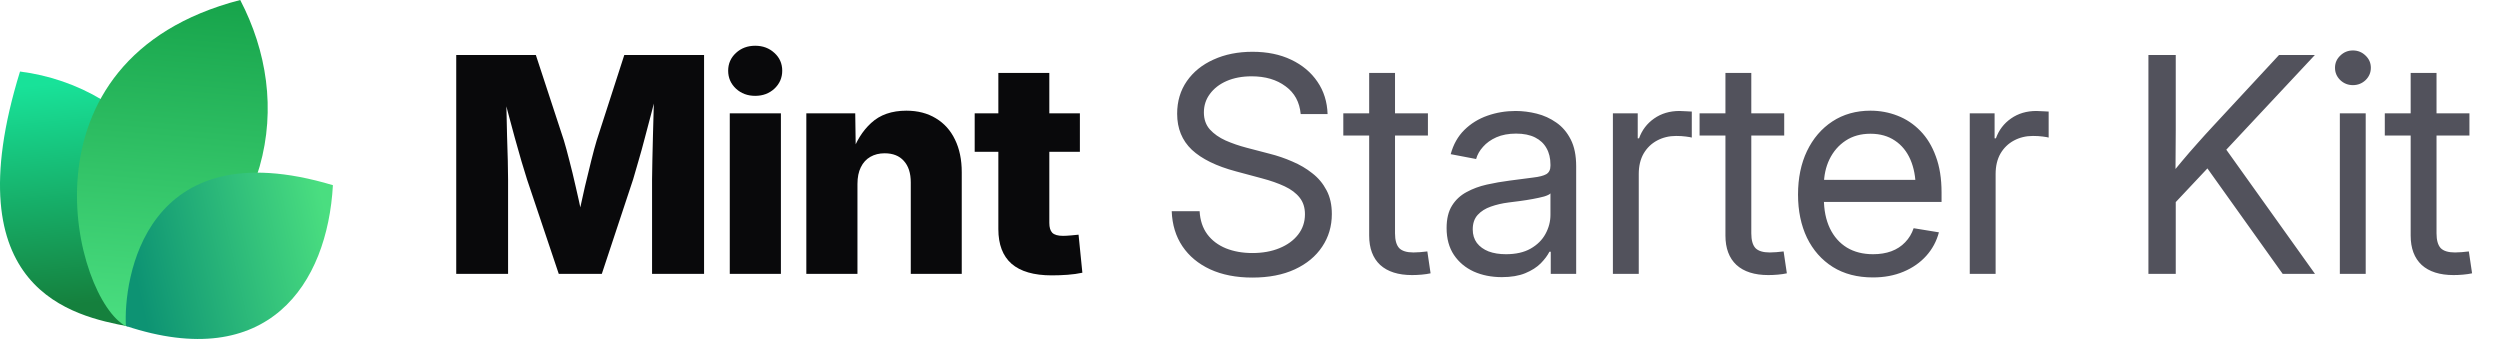
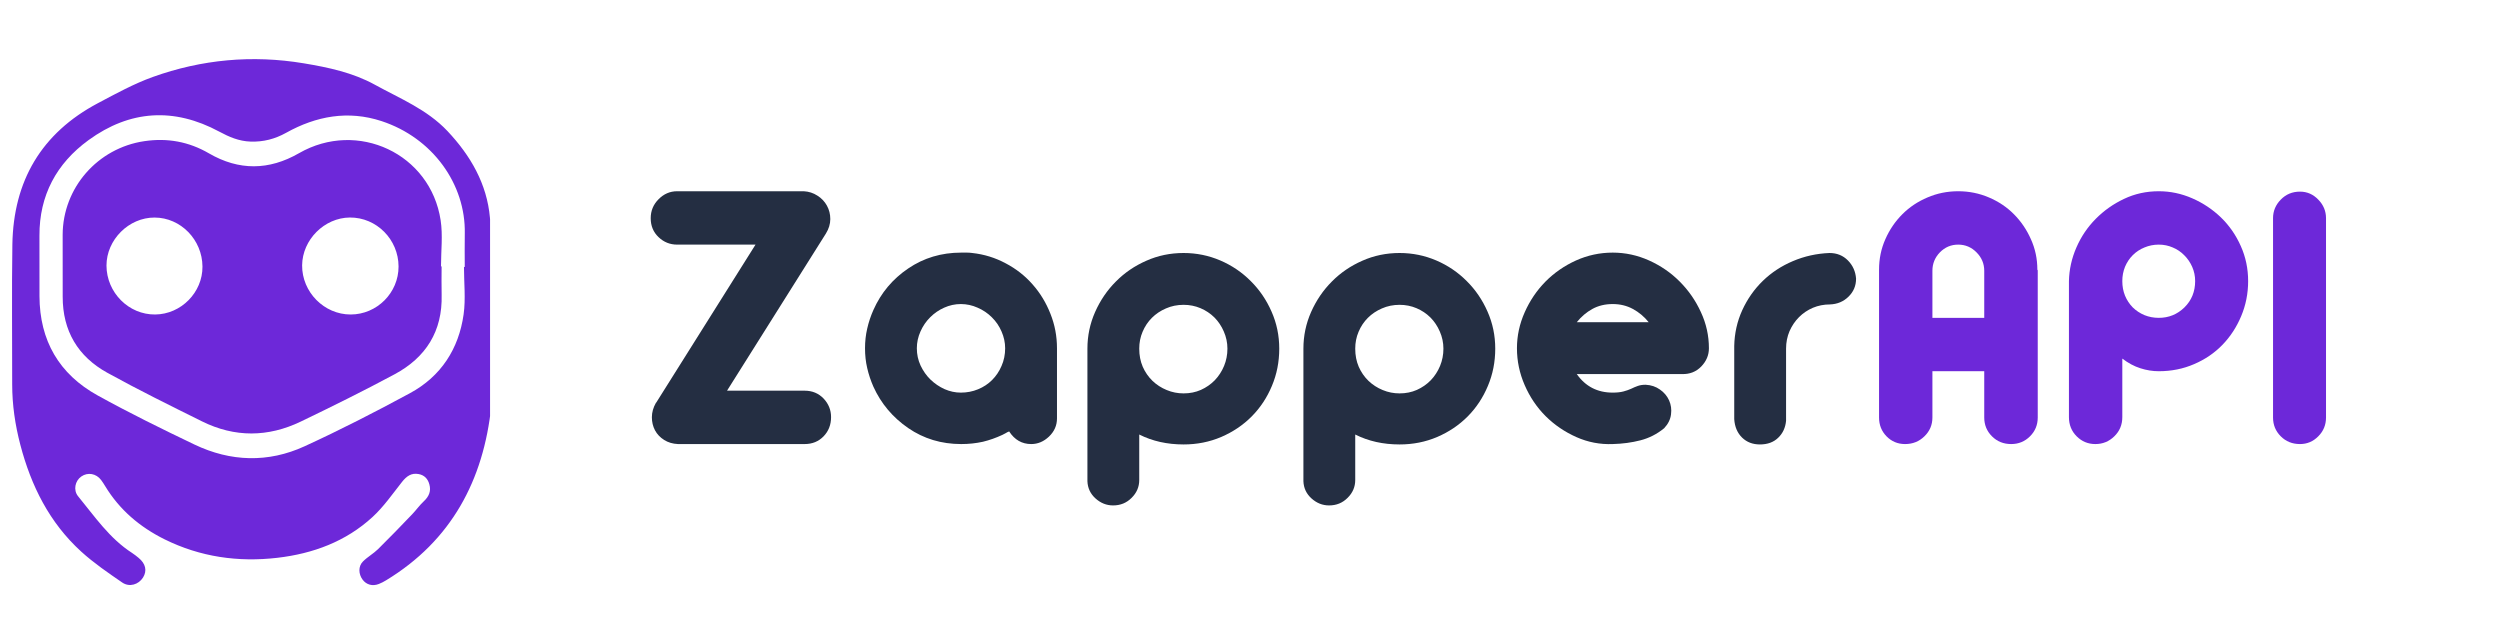
- <svg xmlns="http://www.w3.org/2000/svg" width="177" height="24" viewBox="0 0 177 24" fill="none">
-   <path d="M9.061 23.108C5.268 22.377 -3.391 20.627 1.417 5.064C9.634 6.099 16.973 14.064 9.061 23.108Z" fill="url(#paint0_linear_17557_2020)" />
-   <path d="M8.919 23.094C5.276 21.222 0.784 4.209 17.007 0C20.757 7.193 19.621 16.545 8.919 23.094Z" fill="url(#paint1_linear_17557_2020)" />
-   <path d="M8.914 23.079C8.735 19.882 10.159 9.085 23.57 13.111C23.181 20.123 18.984 26.418 8.914 23.079Z" fill="url(#paint2_linear_17557_2020)" />
-   <path d="M32.301 19.392V3.894H37.938L39.925 9.948C40.036 10.315 40.164 10.787 40.31 11.362C40.462 11.938 40.611 12.552 40.757 13.204C40.91 13.855 41.048 14.483 41.173 15.086C41.305 15.682 41.412 16.192 41.495 16.615H40.695C40.771 16.192 40.871 15.682 40.996 15.086C41.128 14.49 41.267 13.866 41.412 13.214C41.565 12.562 41.714 11.948 41.86 11.373C42.005 10.79 42.133 10.315 42.244 9.948L44.2 3.894H49.848V19.392H46.166V12.704C46.166 12.357 46.173 11.917 46.187 11.383C46.2 10.849 46.214 10.27 46.228 9.646C46.249 9.022 46.266 8.391 46.28 7.753C46.301 7.115 46.311 6.519 46.311 5.964H46.623C46.485 6.561 46.332 7.181 46.166 7.826C45.999 8.471 45.833 9.102 45.666 9.719C45.507 10.336 45.351 10.901 45.198 11.414C45.053 11.928 44.928 12.357 44.824 12.704L42.608 19.392H39.561L37.314 12.704C37.203 12.357 37.072 11.928 36.919 11.414C36.773 10.901 36.614 10.34 36.441 9.729C36.274 9.112 36.104 8.481 35.931 7.836C35.764 7.192 35.608 6.567 35.463 5.964H35.827C35.834 6.512 35.844 7.105 35.858 7.743C35.872 8.374 35.886 9.005 35.9 9.636C35.92 10.26 35.938 10.839 35.952 11.373C35.965 11.907 35.972 12.351 35.972 12.704V19.392H32.301ZM51.668 19.392V8.024H55.288V19.392H51.668ZM53.468 6.786C52.927 6.786 52.473 6.616 52.105 6.276C51.738 5.93 51.554 5.507 51.554 5.007C51.554 4.508 51.738 4.088 52.105 3.749C52.473 3.409 52.927 3.239 53.468 3.239C54.009 3.239 54.463 3.409 54.83 3.749C55.198 4.082 55.382 4.501 55.382 5.007C55.382 5.507 55.198 5.93 54.83 6.276C54.463 6.616 54.009 6.786 53.468 6.786ZM60.708 13.027V19.392H57.088V8.024H60.551L60.593 10.967H60.281C60.593 10.024 61.061 9.268 61.685 8.7C62.309 8.124 63.138 7.836 64.171 7.836C64.975 7.836 65.672 8.017 66.262 8.377C66.851 8.731 67.302 9.234 67.614 9.885C67.933 10.537 68.092 11.307 68.092 12.194V19.392H64.483V12.912C64.483 12.26 64.32 11.754 63.994 11.394C63.675 11.033 63.221 10.853 62.632 10.853C62.25 10.853 61.914 10.936 61.623 11.102C61.332 11.269 61.106 11.515 60.947 11.841C60.787 12.16 60.708 12.555 60.708 13.027ZM76.456 8.024V10.749H69.008V8.024H76.456ZM70.683 5.163H74.292V15.783C74.292 16.102 74.361 16.334 74.5 16.48C74.646 16.625 74.899 16.698 75.259 16.698C75.405 16.698 75.596 16.688 75.831 16.667C76.074 16.646 76.251 16.629 76.362 16.615L76.632 19.309C76.313 19.378 75.963 19.427 75.582 19.455C75.207 19.482 74.836 19.496 74.469 19.496C73.2 19.496 72.25 19.222 71.619 18.674C70.995 18.127 70.683 17.308 70.683 16.22V5.163Z" fill="#09090B" />
-   <path d="M88.667 19.652C87.523 19.652 86.528 19.458 85.682 19.07C84.843 18.681 84.188 18.137 83.716 17.437C83.245 16.736 82.992 15.908 82.957 14.951H84.933C84.968 15.596 85.148 16.14 85.474 16.584C85.8 17.021 86.24 17.354 86.795 17.582C87.35 17.804 87.974 17.915 88.667 17.915C89.388 17.915 90.026 17.801 90.581 17.572C91.143 17.343 91.583 17.024 91.902 16.615C92.228 16.199 92.391 15.717 92.391 15.169C92.391 14.698 92.266 14.306 92.017 13.994C91.767 13.675 91.413 13.408 90.956 13.193C90.498 12.978 89.954 12.787 89.323 12.621L87.502 12.132C86.123 11.765 85.082 11.255 84.382 10.603C83.689 9.944 83.342 9.095 83.342 8.055C83.342 7.174 83.571 6.404 84.028 5.746C84.486 5.087 85.117 4.577 85.921 4.217C86.726 3.849 87.645 3.666 88.678 3.666C89.718 3.666 90.63 3.853 91.413 4.227C92.204 4.602 92.824 5.122 93.275 5.787C93.726 6.446 93.965 7.209 93.993 8.076H92.089C92.013 7.23 91.656 6.574 91.018 6.11C90.387 5.638 89.586 5.403 88.615 5.403C87.95 5.403 87.36 5.513 86.847 5.735C86.341 5.957 85.946 6.262 85.661 6.651C85.377 7.032 85.235 7.469 85.235 7.961C85.235 8.447 85.377 8.849 85.661 9.168C85.946 9.48 86.317 9.74 86.774 9.948C87.232 10.149 87.724 10.319 88.251 10.457L89.884 10.884C90.439 11.023 90.977 11.206 91.496 11.435C92.023 11.657 92.495 11.934 92.911 12.267C93.334 12.593 93.67 12.995 93.92 13.474C94.17 13.945 94.294 14.504 94.294 15.149C94.294 16.015 94.066 16.788 93.608 17.468C93.157 18.148 92.512 18.681 91.673 19.07C90.834 19.458 89.832 19.652 88.667 19.652ZM101.097 8.024V9.594H95.106V8.024H101.097ZM96.937 5.163H98.767V16.521C98.767 17 98.865 17.347 99.059 17.562C99.26 17.77 99.6 17.874 100.078 17.874C100.21 17.874 100.366 17.867 100.546 17.853C100.733 17.832 100.903 17.815 101.056 17.801L101.285 19.351C101.097 19.392 100.886 19.423 100.65 19.444C100.414 19.465 100.189 19.475 99.974 19.475C98.996 19.475 98.244 19.236 97.717 18.758C97.197 18.272 96.937 17.579 96.937 16.677V5.163ZM106.33 19.621C105.595 19.621 104.932 19.489 104.343 19.226C103.754 18.955 103.285 18.564 102.939 18.05C102.592 17.53 102.419 16.896 102.419 16.147C102.419 15.495 102.547 14.965 102.804 14.556C103.06 14.146 103.403 13.828 103.833 13.599C104.263 13.363 104.742 13.186 105.269 13.068C105.796 12.95 106.333 12.857 106.881 12.787C107.574 12.69 108.132 12.617 108.555 12.569C108.978 12.52 109.287 12.441 109.481 12.33C109.675 12.212 109.772 12.014 109.772 11.737V11.654C109.772 11.203 109.679 10.815 109.492 10.489C109.311 10.163 109.041 9.91 108.68 9.729C108.32 9.549 107.872 9.459 107.338 9.459C106.805 9.459 106.34 9.546 105.945 9.719C105.556 9.892 105.241 10.118 104.998 10.395C104.755 10.665 104.593 10.953 104.509 11.258L102.71 10.915C102.897 10.222 103.22 9.65 103.677 9.199C104.135 8.748 104.679 8.412 105.31 8.19C105.941 7.968 106.607 7.857 107.307 7.857C107.8 7.857 108.295 7.92 108.795 8.044C109.301 8.169 109.765 8.381 110.188 8.679C110.611 8.97 110.951 9.369 111.208 9.875C111.464 10.374 111.593 11.005 111.593 11.768V19.392H109.793V17.822H109.7C109.568 18.085 109.363 18.359 109.086 18.643C108.809 18.921 108.444 19.153 107.994 19.34C107.543 19.527 106.988 19.621 106.33 19.621ZM106.621 17.998C107.321 17.998 107.904 17.867 108.368 17.603C108.84 17.333 109.19 16.986 109.419 16.563C109.654 16.133 109.772 15.682 109.772 15.211V13.692C109.703 13.769 109.554 13.841 109.325 13.911C109.096 13.973 108.829 14.032 108.524 14.088C108.226 14.143 107.921 14.192 107.609 14.233C107.304 14.275 107.033 14.309 106.798 14.337C106.354 14.393 105.938 14.49 105.549 14.628C105.168 14.76 104.86 14.954 104.624 15.211C104.388 15.467 104.27 15.811 104.27 16.241C104.27 16.615 104.367 16.934 104.561 17.198C104.762 17.461 105.04 17.662 105.393 17.801C105.747 17.933 106.156 17.998 106.621 17.998ZM114.193 19.392V8.024H115.951V9.792H116.045C116.253 9.209 116.61 8.741 117.116 8.388C117.622 8.034 118.219 7.857 118.905 7.857C119.058 7.857 119.217 7.864 119.384 7.878C119.55 7.885 119.682 7.892 119.779 7.899V9.74C119.716 9.719 119.578 9.695 119.363 9.667C119.155 9.639 118.922 9.625 118.666 9.625C118.174 9.625 117.726 9.733 117.324 9.948C116.922 10.163 116.603 10.471 116.367 10.874C116.138 11.276 116.024 11.758 116.024 12.319V19.392H114.193ZM126.322 8.024V9.594H120.33V8.024H126.322ZM122.161 5.163H123.992V16.521C123.992 17 124.089 17.347 124.283 17.562C124.484 17.77 124.824 17.874 125.302 17.874C125.434 17.874 125.59 17.867 125.77 17.853C125.958 17.832 126.127 17.815 126.28 17.801L126.509 19.351C126.322 19.392 126.11 19.423 125.874 19.444C125.639 19.465 125.413 19.475 125.198 19.475C124.221 19.475 123.468 19.236 122.941 18.758C122.421 18.272 122.161 17.579 122.161 16.677V5.163ZM132.604 19.642C131.502 19.642 130.555 19.396 129.765 18.903C128.974 18.404 128.364 17.714 127.934 16.834C127.511 15.946 127.3 14.927 127.3 13.775C127.3 12.611 127.511 11.584 127.934 10.697C128.364 9.802 128.964 9.102 129.734 8.596C130.51 8.089 131.408 7.836 132.428 7.836C133.1 7.836 133.738 7.954 134.341 8.19C134.952 8.426 135.489 8.783 135.954 9.261C136.425 9.74 136.793 10.343 137.056 11.071C137.327 11.792 137.462 12.645 137.462 13.63V14.296H128.433V12.735H136.463L135.631 13.297C135.631 12.541 135.506 11.876 135.257 11.3C135.007 10.725 134.643 10.277 134.165 9.958C133.686 9.632 133.107 9.469 132.428 9.469C131.748 9.469 131.162 9.632 130.67 9.958C130.177 10.284 129.796 10.725 129.526 11.279C129.262 11.827 129.13 12.441 129.13 13.12V14.046C129.13 14.864 129.273 15.572 129.557 16.168C129.841 16.757 130.243 17.211 130.763 17.53C131.283 17.842 131.901 17.998 132.615 17.998C133.093 17.998 133.523 17.929 133.905 17.79C134.293 17.645 134.619 17.433 134.882 17.156C135.153 16.879 135.354 16.546 135.486 16.157L137.275 16.449C137.108 17.08 136.81 17.634 136.38 18.113C135.95 18.591 135.413 18.966 134.768 19.236C134.123 19.507 133.402 19.642 132.604 19.642ZM139.459 19.392V8.024H141.217V9.792H141.311C141.519 9.209 141.876 8.741 142.382 8.388C142.888 8.034 143.485 7.857 144.171 7.857C144.324 7.857 144.483 7.864 144.649 7.878C144.816 7.885 144.948 7.892 145.045 7.899V9.74C144.982 9.719 144.844 9.695 144.629 9.667C144.421 9.639 144.188 9.625 143.932 9.625C143.439 9.625 142.992 9.733 142.59 9.948C142.188 10.163 141.869 10.471 141.633 10.874C141.404 11.276 141.29 11.758 141.29 12.319V19.392H139.459ZM153.429 14.961V12.715C153.783 12.257 154.136 11.82 154.49 11.404C154.844 10.981 155.204 10.565 155.572 10.156C155.939 9.74 156.314 9.327 156.695 8.918L161.355 3.894H163.893L157.277 10.967H157.184L153.429 14.961ZM152.108 19.392V3.894H154.043V9.241L154.022 12.559L154.043 13.505V19.392H152.108ZM161.615 19.392L155.967 11.477L157.173 9.969L163.903 19.392H161.615ZM165.661 19.392V8.024H167.492V19.392H165.661ZM166.587 6.027C166.24 6.027 165.942 5.909 165.692 5.673C165.443 5.43 165.318 5.139 165.318 4.799C165.318 4.459 165.443 4.172 165.692 3.936C165.942 3.693 166.24 3.572 166.587 3.572C166.934 3.572 167.232 3.693 167.482 3.936C167.731 4.172 167.856 4.459 167.856 4.799C167.856 5.139 167.731 5.43 167.482 5.673C167.232 5.909 166.934 6.027 166.587 6.027ZM174.836 8.024V9.594H168.844V8.024H174.836ZM170.675 5.163H172.506V16.521C172.506 17 172.603 17.347 172.797 17.562C172.998 17.77 173.338 17.874 173.816 17.874C173.948 17.874 174.104 17.867 174.284 17.853C174.472 17.832 174.641 17.815 174.794 17.801L175.023 19.351C174.836 19.392 174.624 19.423 174.388 19.444C174.153 19.465 173.927 19.475 173.712 19.475C172.735 19.475 171.982 19.236 171.455 18.758C170.935 18.272 170.675 17.579 170.675 16.677V5.163Z" fill="#52525C" />
+ <svg xmlns="http://www.w3.org/2000/svg" width="404" zoomAndPan="magnify" viewBox="0 0 303 77.25" height="103" preserveAspectRatio="xMidYMid meet" version="1.0">
  <defs>
-     <linearGradient id="paint0_linear_17557_2020" x1="3.776" y1="5.916" x2="5.232" y2="21.559" gradientUnits="userSpaceOnUse">
-       <stop stop-color="#18E299" />
-       <stop offset="1" stop-color="#15803D" />
-     </linearGradient>
-     <linearGradient id="paint1_linear_17557_2020" x1="12.171" y1="-0.718" x2="10.19" y2="22.983" gradientUnits="userSpaceOnUse">
-       <stop stop-color="#16A34A" />
-       <stop offset="1" stop-color="#4ADE80" />
-     </linearGradient>
-     <linearGradient id="paint2_linear_17557_2020" x1="23.133" y1="15.353" x2="9.338" y2="18.52" gradientUnits="userSpaceOnUse">
-       <stop stop-color="#4ADE80" />
-       <stop offset="1" stop-color="#0D9373" />
-     </linearGradient>
+     <g />
+     <clipPath id="2c341e3c38">
+       <path d="M 1.457 7.117 L 59.395 7.117 L 59.395 70.996 L 1.457 70.996 Z M 1.457 7.117 " clip-rule="nonzero" />
+     </clipPath>
  </defs>
+   <g clip-path="url(#2c341e3c38)">
+     <path fill="#6d28d9" d="M 56.234 32.352 L 56.328 32.352 C 56.328 31.008 56.305 29.664 56.332 28.32 C 56.457 22.332 52.441 16.711 46.238 14.676 C 42.195 13.352 38.332 14.059 34.68 16.094 C 33.324 16.848 31.922 17.215 30.359 17.16 C 28.961 17.113 27.77 16.598 26.574 15.953 C 21.086 13 15.746 13.336 10.734 16.98 C 6.852 19.805 4.758 23.676 4.781 28.57 C 4.793 31.012 4.777 33.453 4.785 35.895 C 4.801 41.273 7.164 45.348 11.84 47.93 C 15.672 50.047 19.609 51.984 23.562 53.875 C 27.953 55.973 32.5 56.117 36.922 54.086 C 41.25 52.102 45.496 49.922 49.684 47.656 C 53.441 45.625 55.598 42.297 56.191 38.098 C 56.453 36.219 56.234 34.27 56.234 32.352 M 59.605 39.184 C 59.605 42.527 59.898 45.902 59.547 49.211 C 58.602 58.184 54.727 65.516 46.797 70.332 C 46.52 70.504 46.223 70.656 45.918 70.777 C 45.145 71.082 44.402 70.871 43.941 70.246 C 43.445 69.57 43.406 68.641 43.988 68.055 C 44.543 67.496 45.262 67.102 45.824 66.551 C 47.227 65.172 48.59 63.754 49.949 62.336 C 50.441 61.824 50.852 61.23 51.371 60.75 C 51.996 60.168 52.27 59.52 52.035 58.691 C 51.852 58.035 51.441 57.59 50.746 57.457 C 49.848 57.285 49.266 57.727 48.727 58.406 C 47.578 59.859 46.504 61.418 45.148 62.664 C 41.914 65.637 37.934 67.102 33.625 67.605 C 28.875 68.16 24.273 67.508 19.941 65.363 C 16.953 63.879 14.496 61.801 12.75 58.926 C 12.594 58.668 12.434 58.414 12.25 58.172 C 11.656 57.383 10.637 57.207 9.855 57.75 C 9.098 58.273 8.852 59.406 9.469 60.152 C 11.48 62.598 13.273 65.262 16.012 67.02 C 16.285 67.195 16.543 67.406 16.797 67.613 C 17.656 68.316 17.848 69.176 17.336 69.996 C 16.805 70.844 15.695 71.203 14.82 70.605 C 13.109 69.43 11.375 68.246 9.844 66.855 C 5.996 63.352 3.762 58.875 2.461 53.895 C 1.832 51.496 1.477 49.062 1.477 46.578 C 1.484 40.93 1.414 35.277 1.5 29.629 C 1.625 21.934 5.016 16.133 11.875 12.5 C 14.043 11.352 16.219 10.156 18.52 9.328 C 24.449 7.203 30.562 6.633 36.809 7.672 C 39.793 8.168 42.77 8.801 45.422 10.262 C 48.465 11.941 51.742 13.25 54.227 15.879 C 57.047 18.871 59.016 22.293 59.379 26.371 C 59.727 30.293 59.629 34.254 59.727 38.195 C 59.734 38.523 59.727 38.855 59.727 39.184 Z M 59.605 39.184 " fill-opacity="1" fill-rule="nonzero" />
+   </g>
+   <path fill="#6d28d9" d="M 24.539 32.309 C 24.52 29.059 21.902 26.375 18.738 26.367 C 15.609 26.355 12.902 29.062 12.906 32.191 C 12.918 35.457 15.598 38.152 18.812 38.117 C 21.949 38.086 24.562 35.438 24.539 32.309 M 48.305 32.301 C 48.297 29.02 45.633 26.34 42.406 26.363 C 39.309 26.387 36.645 29.059 36.617 32.16 C 36.594 35.395 39.285 38.121 42.496 38.117 C 45.688 38.117 48.312 35.484 48.305 32.301 M 53.523 32.285 C 53.523 33.438 53.496 34.59 53.527 35.738 C 53.641 40.141 51.617 43.328 47.832 45.359 C 44.09 47.367 40.281 49.254 36.457 51.094 C 32.488 53.004 28.453 53.039 24.484 51.07 C 20.633 49.16 16.77 47.258 13.008 45.18 C 9.441 43.211 7.59 40.098 7.598 35.957 C 7.602 33.461 7.59 30.965 7.594 28.473 C 7.605 22.77 11.824 17.949 17.492 17.109 C 20.285 16.695 22.883 17.168 25.324 18.586 C 28.961 20.699 32.598 20.66 36.234 18.57 C 43.336 14.484 52.184 18.629 53.406 26.699 C 53.684 28.52 53.449 30.422 53.449 32.285 C 53.473 32.285 53.496 32.285 53.523 32.285 " fill-opacity="1" fill-rule="nonzero" />
+   <g fill="#242e42" fill-opacity="1">
+     <g transform="translate(76.99139, 53.81978)">
+       <g>
+         <path d="M 20.531 -6.469 C 21.457 -6.469 22.223 -6.148 22.828 -5.516 C 23.43 -4.879 23.734 -4.129 23.734 -3.266 C 23.734 -2.336 23.43 -1.562 22.828 -0.938 C 22.223 -0.312 21.457 0 20.531 0 L 5.172 0 C 4.535 -0.031 3.977 -0.195 3.5 -0.5 C 3.02 -0.801 2.648 -1.191 2.391 -1.672 C 2.141 -2.148 2.016 -2.676 2.016 -3.25 C 2.016 -3.832 2.176 -4.41 2.5 -4.984 L 2.547 -5.031 L 14.578 -24.172 L 5.078 -24.172 C 4.211 -24.172 3.461 -24.473 2.828 -25.078 C 2.191 -25.68 1.875 -26.445 1.875 -27.375 C 1.875 -28.27 2.191 -29.035 2.828 -29.672 C 3.461 -30.316 4.211 -30.641 5.078 -30.641 L 20.422 -30.641 C 21.035 -30.609 21.586 -30.43 22.078 -30.109 C 22.578 -29.797 22.961 -29.391 23.234 -28.891 C 23.504 -28.398 23.641 -27.859 23.641 -27.266 C 23.641 -26.672 23.461 -26.086 23.109 -25.516 L 11.125 -6.469 Z M 20.531 -6.469 " />
+       </g>
+     </g>
+   </g>
+   <g fill="#242e42" fill-opacity="1">
+     <g transform="translate(103.8407, 53.81978)">
+       <g>
+         <path d="M 14 -23.156 C 15.438 -23 16.785 -22.582 18.047 -21.906 C 19.316 -21.238 20.406 -20.383 21.312 -19.344 C 22.227 -18.312 22.945 -17.129 23.469 -15.797 C 24 -14.473 24.266 -13.078 24.266 -11.609 L 24.266 -3.109 C 24.266 -2.254 23.941 -1.52 23.297 -0.906 C 22.66 -0.301 21.941 0 21.141 0 C 20.023 0 19.133 -0.508 18.469 -1.531 C 18.301 -1.469 18.156 -1.395 18.031 -1.312 C 17.906 -1.238 17.773 -1.172 17.641 -1.109 C 16.879 -0.754 16.098 -0.477 15.297 -0.281 C 14.461 -0.094 13.582 0 12.656 0 C 10.258 0 8.117 -0.645 6.234 -1.938 C 4.348 -3.238 2.941 -4.91 2.016 -6.953 C 1.691 -7.691 1.441 -8.441 1.266 -9.203 C 1.086 -9.973 1 -10.773 1 -11.609 C 1 -12.43 1.086 -13.227 1.266 -14 C 1.441 -14.77 1.691 -15.52 2.016 -16.25 C 2.941 -18.332 4.348 -20.008 6.234 -21.281 C 8.117 -22.562 10.258 -23.203 12.656 -23.203 C 12.914 -23.203 13.148 -23.203 13.359 -23.203 C 13.566 -23.203 13.781 -23.188 14 -23.156 Z M 12.609 -6.234 C 13.348 -6.234 14.047 -6.367 14.703 -6.641 C 15.359 -6.91 15.926 -7.285 16.406 -7.766 C 16.883 -8.242 17.266 -8.812 17.547 -9.469 C 17.836 -10.125 17.984 -10.836 17.984 -11.609 C 17.984 -12.305 17.836 -12.984 17.547 -13.641 C 17.266 -14.297 16.875 -14.867 16.375 -15.359 C 15.875 -15.859 15.297 -16.25 14.641 -16.531 C 13.992 -16.82 13.316 -16.969 12.609 -16.969 C 11.91 -16.969 11.238 -16.82 10.594 -16.531 C 9.957 -16.25 9.391 -15.859 8.891 -15.359 C 8.398 -14.867 8.008 -14.297 7.719 -13.641 C 7.426 -12.984 7.281 -12.305 7.281 -11.609 C 7.281 -10.867 7.43 -10.172 7.734 -9.516 C 8.047 -8.859 8.445 -8.289 8.938 -7.812 C 9.438 -7.332 10.004 -6.945 10.641 -6.656 C 11.285 -6.375 11.941 -6.234 12.609 -6.234 Z M 12.609 -6.234 " />
+       </g>
+     </g>
+   </g>
+   <g fill="#242e42" fill-opacity="1">
+     <g transform="translate(130.4982, 53.81978)">
+       <g>
+         <path d="M 12.953 -23.156 C 14.516 -23.156 16 -22.852 17.406 -22.25 C 18.812 -21.645 20.039 -20.812 21.094 -19.75 C 22.156 -18.695 22.992 -17.469 23.609 -16.062 C 24.234 -14.656 24.547 -13.156 24.547 -11.562 C 24.547 -9.957 24.25 -8.453 23.656 -7.047 C 23.07 -5.641 22.258 -4.41 21.219 -3.359 C 20.176 -2.305 18.941 -1.473 17.516 -0.859 C 16.098 -0.254 14.578 0.047 12.953 0.047 C 10.961 0.047 9.172 -0.352 7.578 -1.156 L 7.578 4.359 C 7.578 5.191 7.27 5.91 6.656 6.516 C 6.051 7.129 5.301 7.438 4.406 7.438 C 3.613 7.438 2.906 7.156 2.281 6.594 C 1.656 6.031 1.328 5.332 1.297 4.5 L 1.297 -11.562 C 1.297 -13.125 1.609 -14.609 2.234 -16.016 C 2.859 -17.422 3.695 -18.648 4.75 -19.703 C 5.801 -20.766 7.031 -21.602 8.438 -22.219 C 9.844 -22.844 11.348 -23.156 12.953 -23.156 Z M 7.578 -11.562 C 7.578 -10.758 7.719 -10.031 8 -9.375 C 8.289 -8.719 8.68 -8.148 9.172 -7.672 C 9.672 -7.191 10.25 -6.816 10.906 -6.547 C 11.562 -6.273 12.242 -6.141 12.953 -6.141 C 13.711 -6.141 14.41 -6.281 15.047 -6.562 C 15.691 -6.852 16.254 -7.242 16.734 -7.734 C 17.211 -8.234 17.586 -8.812 17.859 -9.469 C 18.129 -10.125 18.266 -10.82 18.266 -11.562 C 18.266 -12.289 18.117 -12.984 17.828 -13.641 C 17.547 -14.297 17.164 -14.863 16.688 -15.344 C 16.207 -15.82 15.645 -16.195 15 -16.469 C 14.363 -16.738 13.68 -16.875 12.953 -16.875 C 12.18 -16.875 11.469 -16.727 10.812 -16.438 C 10.156 -16.156 9.586 -15.773 9.109 -15.297 C 8.629 -14.816 8.254 -14.254 7.984 -13.609 C 7.711 -12.973 7.578 -12.289 7.578 -11.562 Z M 7.578 -11.562 " />
+       </g>
+     </g>
+   </g>
+   <g fill="#242e42" fill-opacity="1">
+     <g transform="translate(156.6763, 53.81978)">
+       <g>
+         <path d="M 12.953 -23.156 C 14.516 -23.156 16 -22.852 17.406 -22.25 C 18.812 -21.645 20.039 -20.812 21.094 -19.75 C 22.156 -18.695 22.992 -17.469 23.609 -16.062 C 24.234 -14.656 24.547 -13.156 24.547 -11.562 C 24.547 -9.957 24.25 -8.453 23.656 -7.047 C 23.07 -5.641 22.258 -4.41 21.219 -3.359 C 20.176 -2.305 18.941 -1.473 17.516 -0.859 C 16.098 -0.254 14.578 0.047 12.953 0.047 C 10.961 0.047 9.172 -0.352 7.578 -1.156 L 7.578 4.359 C 7.578 5.191 7.27 5.91 6.656 6.516 C 6.051 7.129 5.301 7.438 4.406 7.438 C 3.613 7.438 2.906 7.156 2.281 6.594 C 1.656 6.031 1.328 5.332 1.297 4.5 L 1.297 -11.562 C 1.297 -13.125 1.609 -14.609 2.234 -16.016 C 2.859 -17.422 3.695 -18.648 4.75 -19.703 C 5.801 -20.766 7.031 -21.602 8.438 -22.219 C 9.844 -22.844 11.348 -23.156 12.953 -23.156 Z M 7.578 -11.562 C 7.578 -10.758 7.719 -10.031 8 -9.375 C 8.289 -8.719 8.68 -8.148 9.172 -7.672 C 9.672 -7.191 10.25 -6.816 10.906 -6.547 C 11.562 -6.273 12.242 -6.141 12.953 -6.141 C 13.711 -6.141 14.41 -6.281 15.047 -6.562 C 15.691 -6.852 16.254 -7.242 16.734 -7.734 C 17.211 -8.234 17.586 -8.812 17.859 -9.469 C 18.129 -10.125 18.266 -10.82 18.266 -11.562 C 18.266 -12.289 18.117 -12.984 17.828 -13.641 C 17.547 -14.297 17.164 -14.863 16.688 -15.344 C 16.207 -15.82 15.645 -16.195 15 -16.469 C 14.363 -16.738 13.68 -16.875 12.953 -16.875 C 12.18 -16.875 11.469 -16.727 10.812 -16.438 C 10.156 -16.156 9.586 -15.773 9.109 -15.297 C 8.629 -14.816 8.254 -14.254 7.984 -13.609 C 7.711 -12.973 7.578 -12.289 7.578 -11.562 Z M 7.578 -11.562 " />
+       </g>
+     </g>
+   </g>
+   <g fill="#242e42" fill-opacity="1">
+     <g transform="translate(182.8544, 53.81978)">
+       <g>
+         <path d="M 12.609 -23.203 C 14.141 -23.203 15.609 -22.883 17.016 -22.25 C 18.43 -21.613 19.672 -20.758 20.734 -19.688 C 21.805 -18.613 22.66 -17.379 23.297 -15.984 C 23.941 -14.598 24.266 -13.141 24.266 -11.609 C 24.266 -10.773 23.953 -10.035 23.328 -9.391 C 22.703 -8.754 21.926 -8.453 21 -8.484 L 8.25 -8.484 C 9.301 -6.984 10.754 -6.234 12.609 -6.234 C 13.117 -6.234 13.551 -6.281 13.906 -6.375 C 14.258 -6.469 14.57 -6.578 14.844 -6.703 C 15.113 -6.836 15.383 -6.953 15.656 -7.047 C 15.926 -7.141 16.238 -7.188 16.594 -7.188 C 17.258 -7.156 17.836 -6.961 18.328 -6.609 C 18.828 -6.266 19.195 -5.828 19.438 -5.297 C 19.676 -4.766 19.754 -4.195 19.672 -3.594 C 19.598 -2.988 19.32 -2.43 18.844 -1.922 C 17.977 -1.211 17.02 -0.723 15.969 -0.453 C 14.914 -0.18 13.797 -0.031 12.609 0 C 11.078 0.062 9.609 -0.219 8.203 -0.844 C 6.797 -1.469 5.555 -2.312 4.484 -3.375 C 3.41 -4.445 2.562 -5.703 1.938 -7.141 C 1.312 -8.578 1 -10.066 1 -11.609 C 1 -13.109 1.312 -14.562 1.938 -15.969 C 2.562 -17.375 3.398 -18.613 4.453 -19.688 C 5.516 -20.758 6.75 -21.613 8.156 -22.25 C 9.562 -22.883 11.047 -23.203 12.609 -23.203 Z M 16.969 -14.766 C 16.426 -15.441 15.785 -15.977 15.047 -16.375 C 14.316 -16.77 13.504 -16.969 12.609 -16.969 C 11.68 -16.969 10.859 -16.77 10.141 -16.375 C 9.422 -15.977 8.789 -15.441 8.25 -14.766 Z M 16.969 -14.766 " />
+       </g>
+     </g>
+   </g>
+   <g fill="#242e42" fill-opacity="1">
+     <g transform="translate(209.0804, 53.81978)">
+       <g>
+         <path d="M 4.219 0.047 C 3.352 0.047 2.633 -0.227 2.062 -0.781 C 1.488 -1.344 1.172 -2.086 1.109 -3.016 L 1.109 -11.891 C 1.141 -13.422 1.461 -14.863 2.078 -16.219 C 2.703 -17.582 3.535 -18.77 4.578 -19.781 C 5.617 -20.789 6.832 -21.586 8.219 -22.172 C 9.613 -22.766 11.094 -23.094 12.656 -23.156 C 13.551 -23.156 14.297 -22.852 14.891 -22.25 C 15.484 -21.645 15.812 -20.91 15.875 -20.047 C 15.875 -19.18 15.566 -18.453 14.953 -17.859 C 14.348 -17.266 13.598 -16.953 12.703 -16.922 C 11.973 -16.922 11.285 -16.785 10.641 -16.516 C 10.004 -16.242 9.445 -15.867 8.969 -15.391 C 8.488 -14.91 8.102 -14.344 7.812 -13.688 C 7.531 -13.031 7.391 -12.32 7.391 -11.562 L 7.391 -2.828 C 7.316 -1.992 7 -1.305 6.438 -0.766 C 5.883 -0.223 5.145 0.047 4.219 0.047 Z M 4.219 0.047 " />
+       </g>
+     </g>
+   </g>
+   <g fill="#6d28d9" fill-opacity="1">
+     <g transform="translate(226.3963, 53.81978)">
+       <g>
+         <path d="M 20.531 -21.141 C 20.531 -21.141 20.547 -21.109 20.578 -21.047 L 20.578 -3.219 C 20.578 -2.32 20.266 -1.562 19.641 -0.938 C 19.016 -0.312 18.254 0 17.359 0 C 16.43 0 15.656 -0.312 15.031 -0.938 C 14.406 -1.562 14.094 -2.32 14.094 -3.219 L 14.094 -8.828 L 7.812 -8.828 L 7.812 -3.219 C 7.812 -2.32 7.488 -1.562 6.844 -0.938 C 6.207 -0.312 5.426 0 4.5 0 C 3.613 0 2.863 -0.312 2.25 -0.938 C 1.645 -1.562 1.344 -2.32 1.344 -3.219 L 1.344 -21.141 C 1.344 -22.453 1.598 -23.68 2.109 -24.828 C 2.617 -25.984 3.305 -26.992 4.172 -27.859 C 5.035 -28.723 6.051 -29.398 7.219 -29.891 C 8.383 -30.391 9.625 -30.641 10.938 -30.641 C 12.25 -30.641 13.488 -30.391 14.656 -29.891 C 15.82 -29.398 16.832 -28.723 17.688 -27.859 C 18.551 -26.992 19.238 -25.984 19.75 -24.828 C 20.27 -23.68 20.531 -22.453 20.531 -21.141 Z M 14.094 -21 C 14.094 -21.863 13.781 -22.609 13.156 -23.234 C 12.539 -23.859 11.801 -24.172 10.938 -24.172 C 10.07 -24.172 9.332 -23.859 8.719 -23.234 C 8.113 -22.609 7.812 -21.863 7.812 -21 L 7.812 -15.297 L 14.094 -15.297 Z M 14.094 -21 " />
+       </g>
+     </g>
+   </g>
+   <g fill="#6d28d9" fill-opacity="1">
+     <g transform="translate(249.458, 53.81978)">
+       <g>
+         <path d="M 12.188 -30.641 C 13.594 -30.641 14.945 -30.352 16.25 -29.781 C 17.562 -29.207 18.723 -28.43 19.734 -27.453 C 20.742 -26.473 21.539 -25.32 22.125 -24 C 22.719 -22.676 23.016 -21.258 23.016 -19.75 C 23.016 -18.25 22.734 -16.832 22.172 -15.5 C 21.617 -14.176 20.863 -13.02 19.906 -12.031 C 18.945 -11.039 17.801 -10.258 16.469 -9.688 C 15.145 -9.113 13.719 -8.828 12.188 -8.828 C 11.445 -8.828 10.703 -8.945 9.953 -9.188 C 9.203 -9.426 8.473 -9.816 7.766 -10.359 L 7.766 -3.266 C 7.766 -2.336 7.441 -1.562 6.797 -0.938 C 6.16 -0.312 5.395 0 4.5 0 C 3.613 0 2.859 -0.312 2.234 -0.938 C 1.609 -1.562 1.297 -2.336 1.297 -3.266 L 1.297 -19.75 C 1.328 -21.156 1.629 -22.516 2.203 -23.828 C 2.773 -25.141 3.555 -26.297 4.547 -27.297 C 5.547 -28.305 6.691 -29.113 7.984 -29.719 C 9.273 -30.332 10.676 -30.641 12.188 -30.641 Z M 12.188 -15.297 C 13.395 -15.297 14.43 -15.719 15.297 -16.562 C 16.16 -17.414 16.594 -18.477 16.594 -19.75 C 16.594 -20.363 16.473 -20.941 16.234 -21.484 C 15.992 -22.023 15.672 -22.492 15.266 -22.891 C 14.867 -23.297 14.406 -23.609 13.875 -23.828 C 13.352 -24.055 12.789 -24.172 12.188 -24.172 C 11.57 -24.172 10.992 -24.055 10.453 -23.828 C 9.91 -23.609 9.438 -23.297 9.031 -22.891 C 8.633 -22.492 8.32 -22.023 8.094 -21.484 C 7.875 -20.941 7.766 -20.363 7.766 -19.75 C 7.766 -19.113 7.875 -18.523 8.094 -17.984 C 8.32 -17.441 8.633 -16.969 9.031 -16.562 C 9.438 -16.164 9.91 -15.852 10.453 -15.625 C 10.992 -15.406 11.57 -15.297 12.188 -15.297 Z M 12.188 -15.297 " />
+       </g>
+     </g>
+   </g>
+   <g fill="#6d28d9" fill-opacity="1">
+     <g transform="translate(274.0539, 53.81978)">
+       <g>
+         <path d="M 4.703 -30.594 C 5.566 -30.594 6.305 -30.27 6.922 -29.625 C 7.547 -28.988 7.859 -28.238 7.859 -27.375 L 7.859 -3.219 C 7.859 -2.32 7.547 -1.562 6.922 -0.938 C 6.305 -0.312 5.566 0 4.703 0 C 3.773 0 3 -0.312 2.375 -0.938 C 1.75 -1.562 1.438 -2.32 1.438 -3.219 L 1.438 -27.375 C 1.438 -28.238 1.75 -28.988 2.375 -29.625 C 3 -30.27 3.773 -30.594 4.703 -30.594 Z M 4.703 -30.594 " />
+       </g>
+     </g>
+   </g>
</svg>
